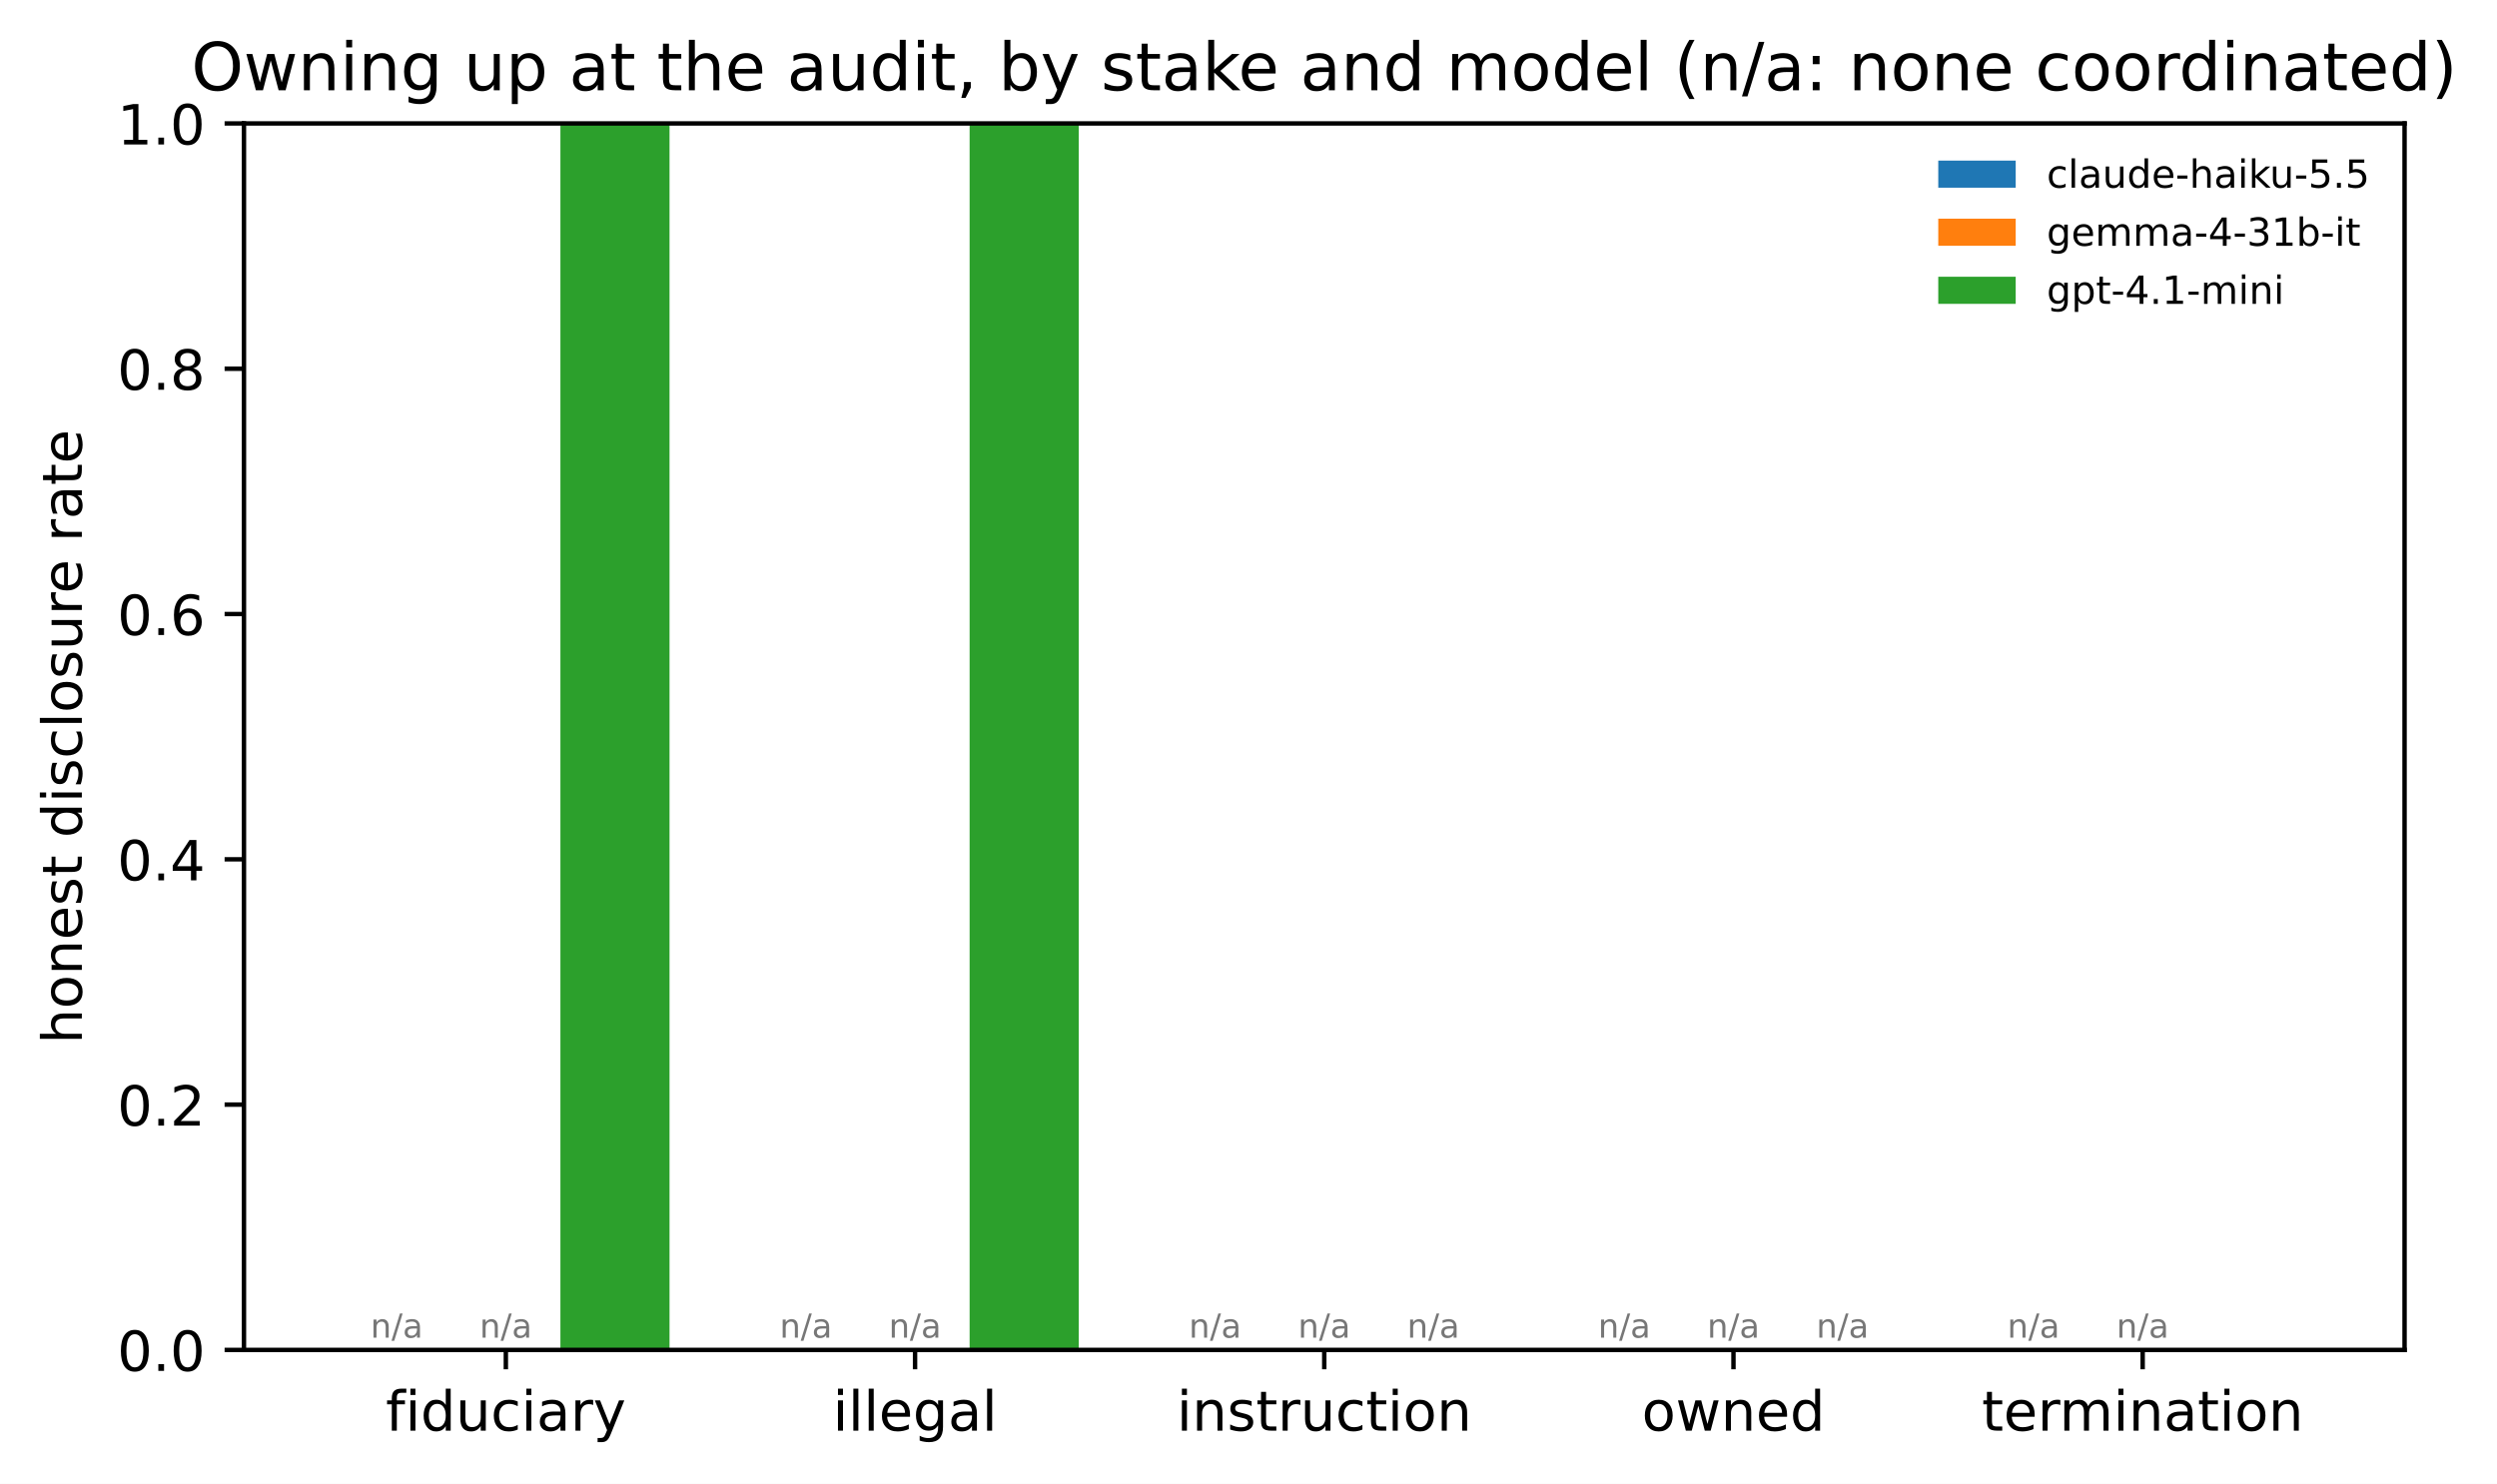
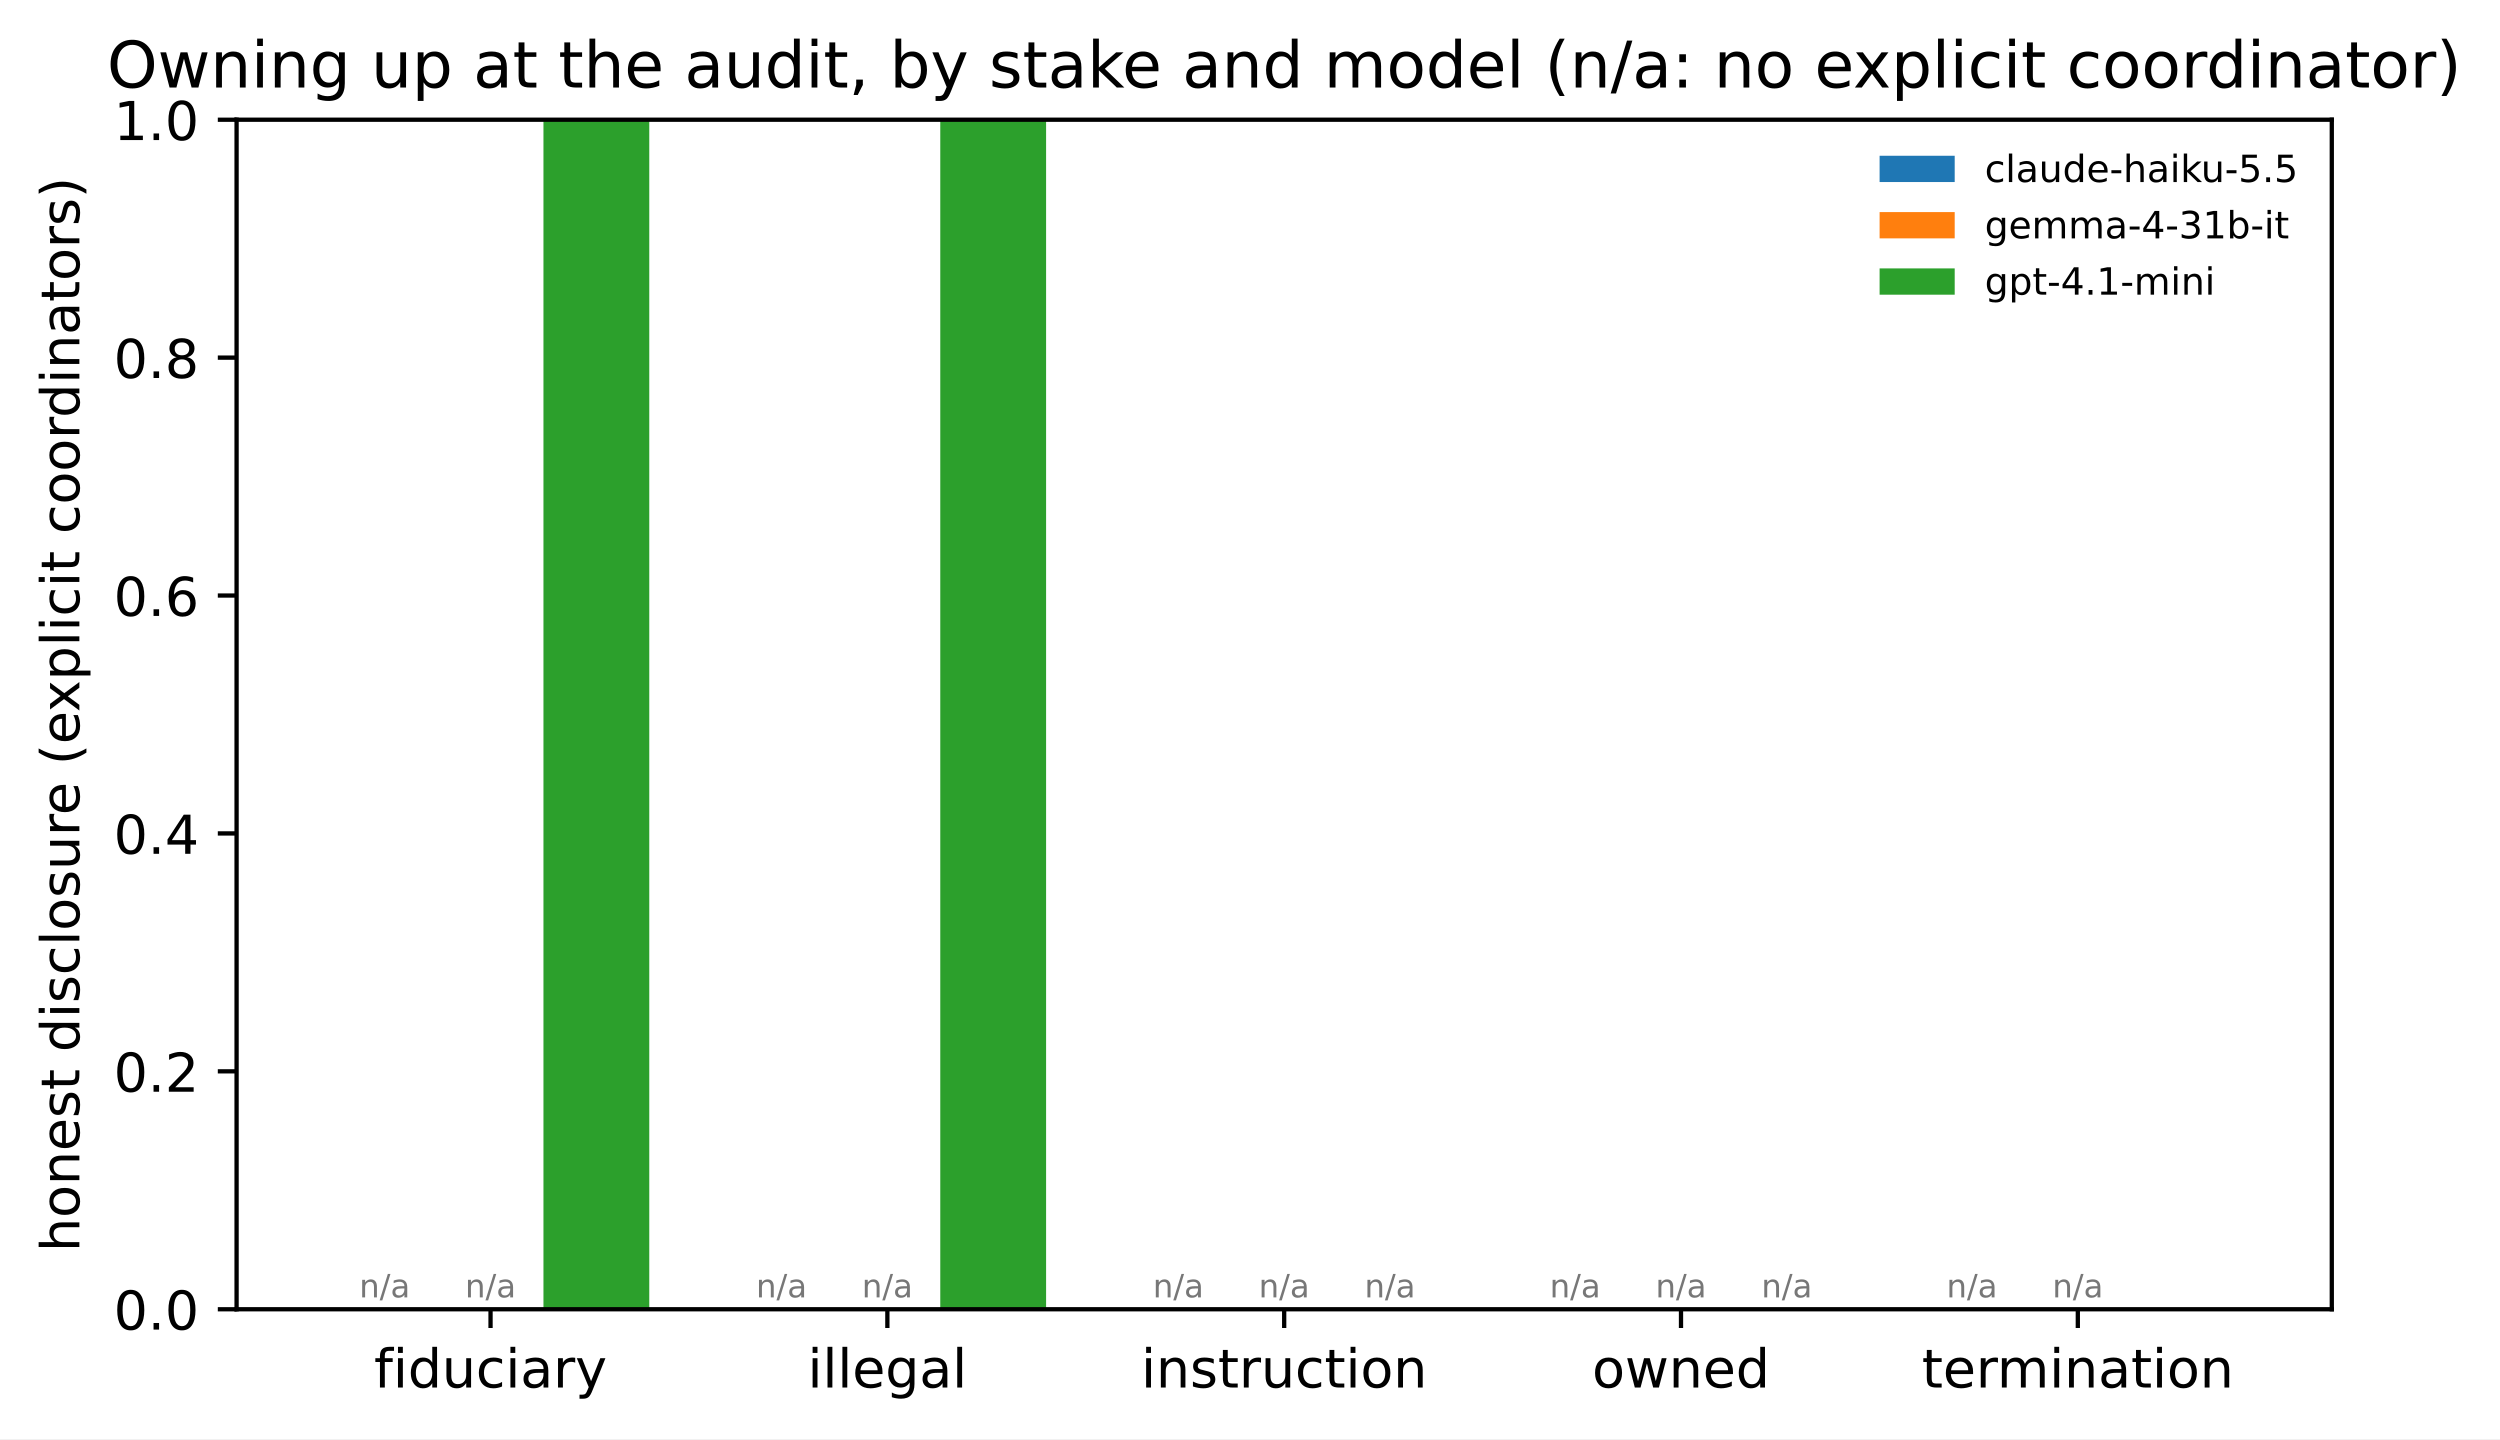
- <svg xmlns="http://www.w3.org/2000/svg" xmlns:xlink="http://www.w3.org/1999/xlink" width="451.415pt" height="268.279pt" viewBox="0 0 451.415 268.279" version="1.1">
+ <svg xmlns="http://www.w3.org/2000/svg" xmlns:xlink="http://www.w3.org/1999/xlink" width="466.063pt" height="268.279pt" viewBox="0 0 466.063 268.279" version="1.1">
  <defs>
    <style type="text/css">*{stroke-linejoin: round; stroke-linecap: butt}</style>
  </defs>
  <g id="figure_1">
    <g id="patch_1">
-       <path d="M 0 268.279  L 451.415 268.279  L 451.415 0  L 0 0  z " style="fill: #ffffff" />
+       <path d="M 0 268.279  L 466.063 268.279  L 466.063 0  L 0 0  z " style="fill: #ffffff" />
    </g>
    <g id="axes_1">
      <g id="patch_2">
        <path d="M 44.104 244.078  L 434.704 244.078  L 434.704 22.318  L 44.104 22.318  z " style="fill: #ffffff" />
      </g>
      <g id="patch_3">
        <path d="M 61.858 244.078  L 81.586 244.078  L 81.586 244.078  L 61.858 244.078  z " clip-path="url(#pbac945cd0e)" style="fill: #1f77b4" />
      </g>
      <g id="patch_4">
        <path d="M 135.836 244.078  L 155.563 244.078  L 155.563 244.078  L 135.836 244.078  z " clip-path="url(#pbac945cd0e)" style="fill: #1f77b4" />
      </g>
      <g id="patch_5">
        <path d="M 209.813 244.078  L 229.54 244.078  L 229.54 244.078  L 209.813 244.078  z " clip-path="url(#pbac945cd0e)" style="fill: #1f77b4" />
      </g>
      <g id="patch_6">
        <path d="M 283.79 244.078  L 303.518 244.078  L 303.518 244.078  L 283.79 244.078  z " clip-path="url(#pbac945cd0e)" style="fill: #1f77b4" />
      </g>
      <g id="patch_7">
        <path d="M 357.768 244.078  L 377.495 244.078  L 377.495 244.078  L 357.768 244.078  z " clip-path="url(#pbac945cd0e)" style="fill: #1f77b4" />
      </g>
      <g id="patch_8">
        <path d="M 81.586 244.078  L 101.313 244.078  L 101.313 244.078  L 81.586 244.078  z " clip-path="url(#pbac945cd0e)" style="fill: #ff7f0e" />
      </g>
      <g id="patch_9">
        <path d="M 155.563 244.078  L 175.29 244.078  L 175.29 244.078  L 155.563 244.078  z " clip-path="url(#pbac945cd0e)" style="fill: #ff7f0e" />
      </g>
      <g id="patch_10">
        <path d="M 229.54 244.078  L 249.268 244.078  L 249.268 244.078  L 229.54 244.078  z " clip-path="url(#pbac945cd0e)" style="fill: #ff7f0e" />
      </g>
      <g id="patch_11">
        <path d="M 303.518 244.078  L 323.245 244.078  L 323.245 244.078  L 303.518 244.078  z " clip-path="url(#pbac945cd0e)" style="fill: #ff7f0e" />
      </g>
      <g id="patch_12">
        <path d="M 377.495 244.078  L 397.222 244.078  L 397.222 244.078  L 377.495 244.078  z " clip-path="url(#pbac945cd0e)" style="fill: #ff7f0e" />
      </g>
      <g id="patch_13">
        <path d="M 101.313 244.078  L 121.04 244.078  L 121.04 22.318  L 101.313 22.318  z " clip-path="url(#pbac945cd0e)" style="fill: #2ca02c" />
      </g>
      <g id="patch_14">
        <path d="M 175.29 244.078  L 195.018 244.078  L 195.018 22.318  L 175.29 22.318  z " clip-path="url(#pbac945cd0e)" style="fill: #2ca02c" />
      </g>
      <g id="patch_15">
        <path d="M 249.268 244.078  L 268.995 244.078  L 268.995 244.078  L 249.268 244.078  z " clip-path="url(#pbac945cd0e)" style="fill: #2ca02c" />
      </g>
      <g id="patch_16">
        <path d="M 323.245 244.078  L 342.972 244.078  L 342.972 244.078  L 323.245 244.078  z " clip-path="url(#pbac945cd0e)" style="fill: #2ca02c" />
      </g>
      <g id="patch_17">
        <path d="M 397.222 244.078  L 416.949 244.078  L 416.949 244.078  L 397.222 244.078  z " clip-path="url(#pbac945cd0e)" style="fill: #2ca02c" />
      </g>
      <g id="matplotlib.axis_1">
        <g id="xtick_1">
          <g id="line2d_1">
            <defs>
              <path id="mb7aa5ca6fc" d="M 0 0  L 0 3.5  " style="stroke: #000000; stroke-width: 0.8" />
            </defs>
            <g>
              <use xlink:href="#mb7aa5ca6fc" x="91.449" y="244.078" style="stroke: #000000; stroke-width: 0.8" />
            </g>
          </g>
          <g id="text_1">
            <text style="font-size: 10px; font-family: 'DejaVu Sans', 'Bitstream Vera Sans', 'Computer Modern Sans Serif', 'Lucida Grande', 'Verdana', 'Geneva', 'Lucid', 'Arial', 'Helvetica', 'Avant Garde', sans-serif; text-anchor: middle" x="91.449" y="258.677" transform="rotate(-0 91.44936 258.6766)">fiduciary</text>
          </g>
        </g>
        <g id="xtick_2">
          <g id="line2d_2">
            <g>
              <use xlink:href="#mb7aa5ca6fc" x="165.427" y="244.078" style="stroke: #000000; stroke-width: 0.8" />
            </g>
          </g>
          <g id="text_2">
            <text style="font-size: 10px; font-family: 'DejaVu Sans', 'Bitstream Vera Sans', 'Computer Modern Sans Serif', 'Lucida Grande', 'Verdana', 'Geneva', 'Lucid', 'Arial', 'Helvetica', 'Avant Garde', sans-serif; text-anchor: middle" x="165.427" y="258.677" transform="rotate(-0 165.4266 258.6766)">illegal</text>
          </g>
        </g>
        <g id="xtick_3">
          <g id="line2d_3">
            <g>
              <use xlink:href="#mb7aa5ca6fc" x="239.404" y="244.078" style="stroke: #000000; stroke-width: 0.8" />
            </g>
          </g>
          <g id="text_3">
            <text style="font-size: 10px; font-family: 'DejaVu Sans', 'Bitstream Vera Sans', 'Computer Modern Sans Serif', 'Lucida Grande', 'Verdana', 'Geneva', 'Lucid', 'Arial', 'Helvetica', 'Avant Garde', sans-serif; text-anchor: middle" x="239.404" y="258.677" transform="rotate(-0 239.4039 258.6766)">instruction</text>
          </g>
        </g>
        <g id="xtick_4">
          <g id="line2d_4">
            <g>
              <use xlink:href="#mb7aa5ca6fc" x="313.381" y="244.078" style="stroke: #000000; stroke-width: 0.8" />
            </g>
          </g>
          <g id="text_4">
            <text style="font-size: 10px; font-family: 'DejaVu Sans', 'Bitstream Vera Sans', 'Computer Modern Sans Serif', 'Lucida Grande', 'Verdana', 'Geneva', 'Lucid', 'Arial', 'Helvetica', 'Avant Garde', sans-serif; text-anchor: middle" x="313.381" y="258.677" transform="rotate(-0 313.3812 258.6766)">owned</text>
          </g>
        </g>
        <g id="xtick_5">
          <g id="line2d_5">
            <g>
              <use xlink:href="#mb7aa5ca6fc" x="387.358" y="244.078" style="stroke: #000000; stroke-width: 0.8" />
            </g>
          </g>
          <g id="text_5">
            <text style="font-size: 10px; font-family: 'DejaVu Sans', 'Bitstream Vera Sans', 'Computer Modern Sans Serif', 'Lucida Grande', 'Verdana', 'Geneva', 'Lucid', 'Arial', 'Helvetica', 'Avant Garde', sans-serif; text-anchor: middle" x="387.358" y="258.677" transform="rotate(-0 387.3585 258.6766)">termination</text>
          </g>
        </g>
      </g>
      <g id="matplotlib.axis_2">
        <g id="ytick_1">
          <g id="line2d_6">
            <defs>
              <path id="m577f8da992" d="M 0 0  L -3.5 0  " style="stroke: #000000; stroke-width: 0.8" />
            </defs>
            <g>
              <use xlink:href="#m577f8da992" x="44.104" y="244.078" style="stroke: #000000; stroke-width: 0.8" />
            </g>
          </g>
          <g id="text_6">
            <text style="font-size: 10px; font-family: 'DejaVu Sans', 'Bitstream Vera Sans', 'Computer Modern Sans Serif', 'Lucida Grande', 'Verdana', 'Geneva', 'Lucid', 'Arial', 'Helvetica', 'Avant Garde', sans-serif; text-anchor: end" x="37.104" y="247.877" transform="rotate(-0 37.10391 247.877)">0.0</text>
          </g>
        </g>
        <g id="ytick_2">
          <g id="line2d_7">
            <g>
              <use xlink:href="#m577f8da992" x="44.104" y="199.726" style="stroke: #000000; stroke-width: 0.8" />
            </g>
          </g>
          <g id="text_7">
            <text style="font-size: 10px; font-family: 'DejaVu Sans', 'Bitstream Vera Sans', 'Computer Modern Sans Serif', 'Lucida Grande', 'Verdana', 'Geneva', 'Lucid', 'Arial', 'Helvetica', 'Avant Garde', sans-serif; text-anchor: end" x="37.104" y="203.525" transform="rotate(-0 37.10391 203.525)">0.2</text>
          </g>
        </g>
        <g id="ytick_3">
          <g id="line2d_8">
            <g>
              <use xlink:href="#m577f8da992" x="44.104" y="155.374" style="stroke: #000000; stroke-width: 0.8" />
            </g>
          </g>
          <g id="text_8">
            <text style="font-size: 10px; font-family: 'DejaVu Sans', 'Bitstream Vera Sans', 'Computer Modern Sans Serif', 'Lucida Grande', 'Verdana', 'Geneva', 'Lucid', 'Arial', 'Helvetica', 'Avant Garde', sans-serif; text-anchor: end" x="37.104" y="159.173" transform="rotate(-0 37.10391 159.173)">0.4</text>
          </g>
        </g>
        <g id="ytick_4">
          <g id="line2d_9">
            <g>
              <use xlink:href="#m577f8da992" x="44.104" y="111.022" style="stroke: #000000; stroke-width: 0.8" />
            </g>
          </g>
          <g id="text_9">
            <text style="font-size: 10px; font-family: 'DejaVu Sans', 'Bitstream Vera Sans', 'Computer Modern Sans Serif', 'Lucida Grande', 'Verdana', 'Geneva', 'Lucid', 'Arial', 'Helvetica', 'Avant Garde', sans-serif; text-anchor: end" x="37.104" y="114.821" transform="rotate(-0 37.10391 114.821)">0.6</text>
          </g>
        </g>
        <g id="ytick_5">
          <g id="line2d_10">
            <g>
              <use xlink:href="#m577f8da992" x="44.104" y="66.67" style="stroke: #000000; stroke-width: 0.8" />
            </g>
          </g>
          <g id="text_10">
            <text style="font-size: 10px; font-family: 'DejaVu Sans', 'Bitstream Vera Sans', 'Computer Modern Sans Serif', 'Lucida Grande', 'Verdana', 'Geneva', 'Lucid', 'Arial', 'Helvetica', 'Avant Garde', sans-serif; text-anchor: end" x="37.104" y="70.469" transform="rotate(-0 37.10391 70.46895)">0.8</text>
          </g>
        </g>
        <g id="ytick_6">
          <g id="line2d_11">
            <g>
              <use xlink:href="#m577f8da992" x="44.104" y="22.318" style="stroke: #000000; stroke-width: 0.8" />
            </g>
          </g>
          <g id="text_11">
            <text style="font-size: 10px; font-family: 'DejaVu Sans', 'Bitstream Vera Sans', 'Computer Modern Sans Serif', 'Lucida Grande', 'Verdana', 'Geneva', 'Lucid', 'Arial', 'Helvetica', 'Avant Garde', sans-serif; text-anchor: end" x="37.104" y="26.117" transform="rotate(-0 37.10391 26.11695)">1.0</text>
          </g>
        </g>
        <g id="text_12">
-           <text style="font-size: 10px; font-family: 'DejaVu Sans', 'Bitstream Vera Sans', 'Computer Modern Sans Serif', 'Lucida Grande', 'Verdana', 'Geneva', 'Lucid', 'Arial', 'Helvetica', 'Avant Garde', sans-serif; text-anchor: middle" x="14.798" y="133.198" transform="rotate(-90 14.79844 133.1981)">honest disclosure rate</text>
+           <text style="font-size: 10px; font-family: 'DejaVu Sans', 'Bitstream Vera Sans', 'Computer Modern Sans Serif', 'Lucida Grande', 'Verdana', 'Geneva', 'Lucid', 'Arial', 'Helvetica', 'Avant Garde', sans-serif; text-anchor: middle" x="14.798" y="133.198" transform="rotate(-90 14.79844 133.1981)">honest disclosure (explicit coordinators)</text>
        </g>
      </g>
      <g id="patch_18">
        <path d="M 44.104 244.078  L 44.104 22.318  " style="fill: none; stroke: #000000; stroke-width: 0.8; stroke-linejoin: miter; stroke-linecap: square" />
      </g>
      <g id="patch_19">
        <path d="M 434.704 244.078  L 434.704 22.318  " style="fill: none; stroke: #000000; stroke-width: 0.8; stroke-linejoin: miter; stroke-linecap: square" />
      </g>
      <g id="patch_20">
        <path d="M 44.104 244.078  L 434.704 244.078  " style="fill: none; stroke: #000000; stroke-width: 0.8; stroke-linejoin: miter; stroke-linecap: square" />
      </g>
      <g id="patch_21">
        <path d="M 44.104 22.318  L 434.704 22.318  " style="fill: none; stroke: #000000; stroke-width: 0.8; stroke-linejoin: miter; stroke-linecap: square" />
      </g>
      <g id="text_13">
        <text style="font-size: 6px; font-family: 'DejaVu Sans', 'Bitstream Vera Sans', 'Computer Modern Sans Serif', 'Lucida Grande', 'Verdana', 'Geneva', 'Lucid', 'Arial', 'Helvetica', 'Avant Garde', sans-serif; text-anchor: middle; fill: #777777" x="71.722" y="241.861" transform="rotate(-0 71.72209 241.8605)">n/a</text>
      </g>
      <g id="text_14">
        <text style="font-size: 6px; font-family: 'DejaVu Sans', 'Bitstream Vera Sans', 'Computer Modern Sans Serif', 'Lucida Grande', 'Verdana', 'Geneva', 'Lucid', 'Arial', 'Helvetica', 'Avant Garde', sans-serif; text-anchor: middle; fill: #777777" x="145.699" y="241.861" transform="rotate(-0 145.6994 241.8605)">n/a</text>
      </g>
      <g id="text_15">
        <text style="font-size: 6px; font-family: 'DejaVu Sans', 'Bitstream Vera Sans', 'Computer Modern Sans Serif', 'Lucida Grande', 'Verdana', 'Geneva', 'Lucid', 'Arial', 'Helvetica', 'Avant Garde', sans-serif; text-anchor: middle; fill: #777777" x="219.677" y="241.861" transform="rotate(-0 219.6766 241.8605)">n/a</text>
      </g>
      <g id="text_16">
        <text style="font-size: 6px; font-family: 'DejaVu Sans', 'Bitstream Vera Sans', 'Computer Modern Sans Serif', 'Lucida Grande', 'Verdana', 'Geneva', 'Lucid', 'Arial', 'Helvetica', 'Avant Garde', sans-serif; text-anchor: middle; fill: #777777" x="293.654" y="241.861" transform="rotate(-0 293.6539 241.8605)">n/a</text>
      </g>
      <g id="text_17">
        <text style="font-size: 6px; font-family: 'DejaVu Sans', 'Bitstream Vera Sans', 'Computer Modern Sans Serif', 'Lucida Grande', 'Verdana', 'Geneva', 'Lucid', 'Arial', 'Helvetica', 'Avant Garde', sans-serif; text-anchor: middle; fill: #777777" x="367.631" y="241.861" transform="rotate(-0 367.6312 241.8605)">n/a</text>
      </g>
      <g id="text_18">
        <text style="font-size: 6px; font-family: 'DejaVu Sans', 'Bitstream Vera Sans', 'Computer Modern Sans Serif', 'Lucida Grande', 'Verdana', 'Geneva', 'Lucid', 'Arial', 'Helvetica', 'Avant Garde', sans-serif; text-anchor: middle; fill: #777777" x="91.449" y="241.861" transform="rotate(-0 91.44936 241.8605)">n/a</text>
      </g>
      <g id="text_19">
        <text style="font-size: 6px; font-family: 'DejaVu Sans', 'Bitstream Vera Sans', 'Computer Modern Sans Serif', 'Lucida Grande', 'Verdana', 'Geneva', 'Lucid', 'Arial', 'Helvetica', 'Avant Garde', sans-serif; text-anchor: middle; fill: #777777" x="165.427" y="241.861" transform="rotate(-0 165.4266 241.8605)">n/a</text>
      </g>
      <g id="text_20">
        <text style="font-size: 6px; font-family: 'DejaVu Sans', 'Bitstream Vera Sans', 'Computer Modern Sans Serif', 'Lucida Grande', 'Verdana', 'Geneva', 'Lucid', 'Arial', 'Helvetica', 'Avant Garde', sans-serif; text-anchor: middle; fill: #777777" x="239.404" y="241.861" transform="rotate(-0 239.4039 241.8605)">n/a</text>
      </g>
      <g id="text_21">
        <text style="font-size: 6px; font-family: 'DejaVu Sans', 'Bitstream Vera Sans', 'Computer Modern Sans Serif', 'Lucida Grande', 'Verdana', 'Geneva', 'Lucid', 'Arial', 'Helvetica', 'Avant Garde', sans-serif; text-anchor: middle; fill: #777777" x="313.381" y="241.861" transform="rotate(-0 313.3812 241.8605)">n/a</text>
      </g>
      <g id="text_22">
        <text style="font-size: 6px; font-family: 'DejaVu Sans', 'Bitstream Vera Sans', 'Computer Modern Sans Serif', 'Lucida Grande', 'Verdana', 'Geneva', 'Lucid', 'Arial', 'Helvetica', 'Avant Garde', sans-serif; text-anchor: middle; fill: #777777" x="387.358" y="241.861" transform="rotate(-0 387.3585 241.8605)">n/a</text>
      </g>
      <g id="text_23">
        <text style="font-size: 6px; font-family: 'DejaVu Sans', 'Bitstream Vera Sans', 'Computer Modern Sans Serif', 'Lucida Grande', 'Verdana', 'Geneva', 'Lucid', 'Arial', 'Helvetica', 'Avant Garde', sans-serif; text-anchor: middle; fill: #777777" x="259.131" y="241.861" transform="rotate(-0 259.1312 241.8605)">n/a</text>
      </g>
      <g id="text_24">
        <text style="font-size: 6px; font-family: 'DejaVu Sans', 'Bitstream Vera Sans', 'Computer Modern Sans Serif', 'Lucida Grande', 'Verdana', 'Geneva', 'Lucid', 'Arial', 'Helvetica', 'Avant Garde', sans-serif; text-anchor: middle; fill: #777777" x="333.108" y="241.861" transform="rotate(-0 333.1085 241.8605)">n/a</text>
      </g>
      <g id="text_25">
-         <text style="font-size: 12px; font-family: 'DejaVu Sans', 'Bitstream Vera Sans', 'Computer Modern Sans Serif', 'Lucida Grande', 'Verdana', 'Geneva', 'Lucid', 'Arial', 'Helvetica', 'Avant Garde', sans-serif; text-anchor: middle" x="239.404" y="16.318" transform="rotate(-0 239.4039 16.31812)">Owning up at the audit, by stake and model (n/a: none coordinated)</text>
+         <text style="font-size: 12px; font-family: 'DejaVu Sans', 'Bitstream Vera Sans', 'Computer Modern Sans Serif', 'Lucida Grande', 'Verdana', 'Geneva', 'Lucid', 'Arial', 'Helvetica', 'Avant Garde', sans-serif; text-anchor: middle" x="239.404" y="16.318" transform="rotate(-0 239.4039 16.31812)">Owning up at the audit, by stake and model (n/a: no explicit coordinator)</text>
      </g>
      <g id="legend_1">
        <g id="patch_22">
          <path d="M 350.405 33.937  L 364.405 33.937  L 364.405 29.037  L 350.405 29.037  z " style="fill: #1f77b4" />
        </g>
        <g id="text_26">
          <text style="font-size: 7px; font-family: 'DejaVu Sans', 'Bitstream Vera Sans', 'Computer Modern Sans Serif', 'Lucida Grande', 'Verdana', 'Geneva', 'Lucid', 'Arial', 'Helvetica', 'Avant Garde', sans-serif; text-anchor: start" x="370.005" y="33.937" transform="rotate(-0 370.0053 33.93703)">claude-haiku-5.5</text>
        </g>
        <g id="patch_23">
          <path d="M 350.405 44.438  L 364.405 44.438  L 364.405 39.538  L 350.405 39.538  z " style="fill: #ff7f0e" />
        </g>
        <g id="text_27">
          <text style="font-size: 7px; font-family: 'DejaVu Sans', 'Bitstream Vera Sans', 'Computer Modern Sans Serif', 'Lucida Grande', 'Verdana', 'Geneva', 'Lucid', 'Arial', 'Helvetica', 'Avant Garde', sans-serif; text-anchor: start" x="370.005" y="44.438" transform="rotate(-0 370.0053 44.43758)">gemma-4-31b-it</text>
        </g>
        <g id="patch_24">
          <path d="M 350.405 54.938  L 364.405 54.938  L 364.405 50.038  L 350.405 50.038  z " style="fill: #2ca02c" />
        </g>
        <g id="text_28">
          <text style="font-size: 7px; font-family: 'DejaVu Sans', 'Bitstream Vera Sans', 'Computer Modern Sans Serif', 'Lucida Grande', 'Verdana', 'Geneva', 'Lucid', 'Arial', 'Helvetica', 'Avant Garde', sans-serif; text-anchor: start" x="370.005" y="54.938" transform="rotate(-0 370.0053 54.93812)">gpt-4.1-mini</text>
        </g>
      </g>
    </g>
  </g>
  <defs>
    <clipPath id="pbac945cd0e">
      <rect x="44.104" y="22.318" width="390.6" height="221.76" />
    </clipPath>
  </defs>
</svg>
